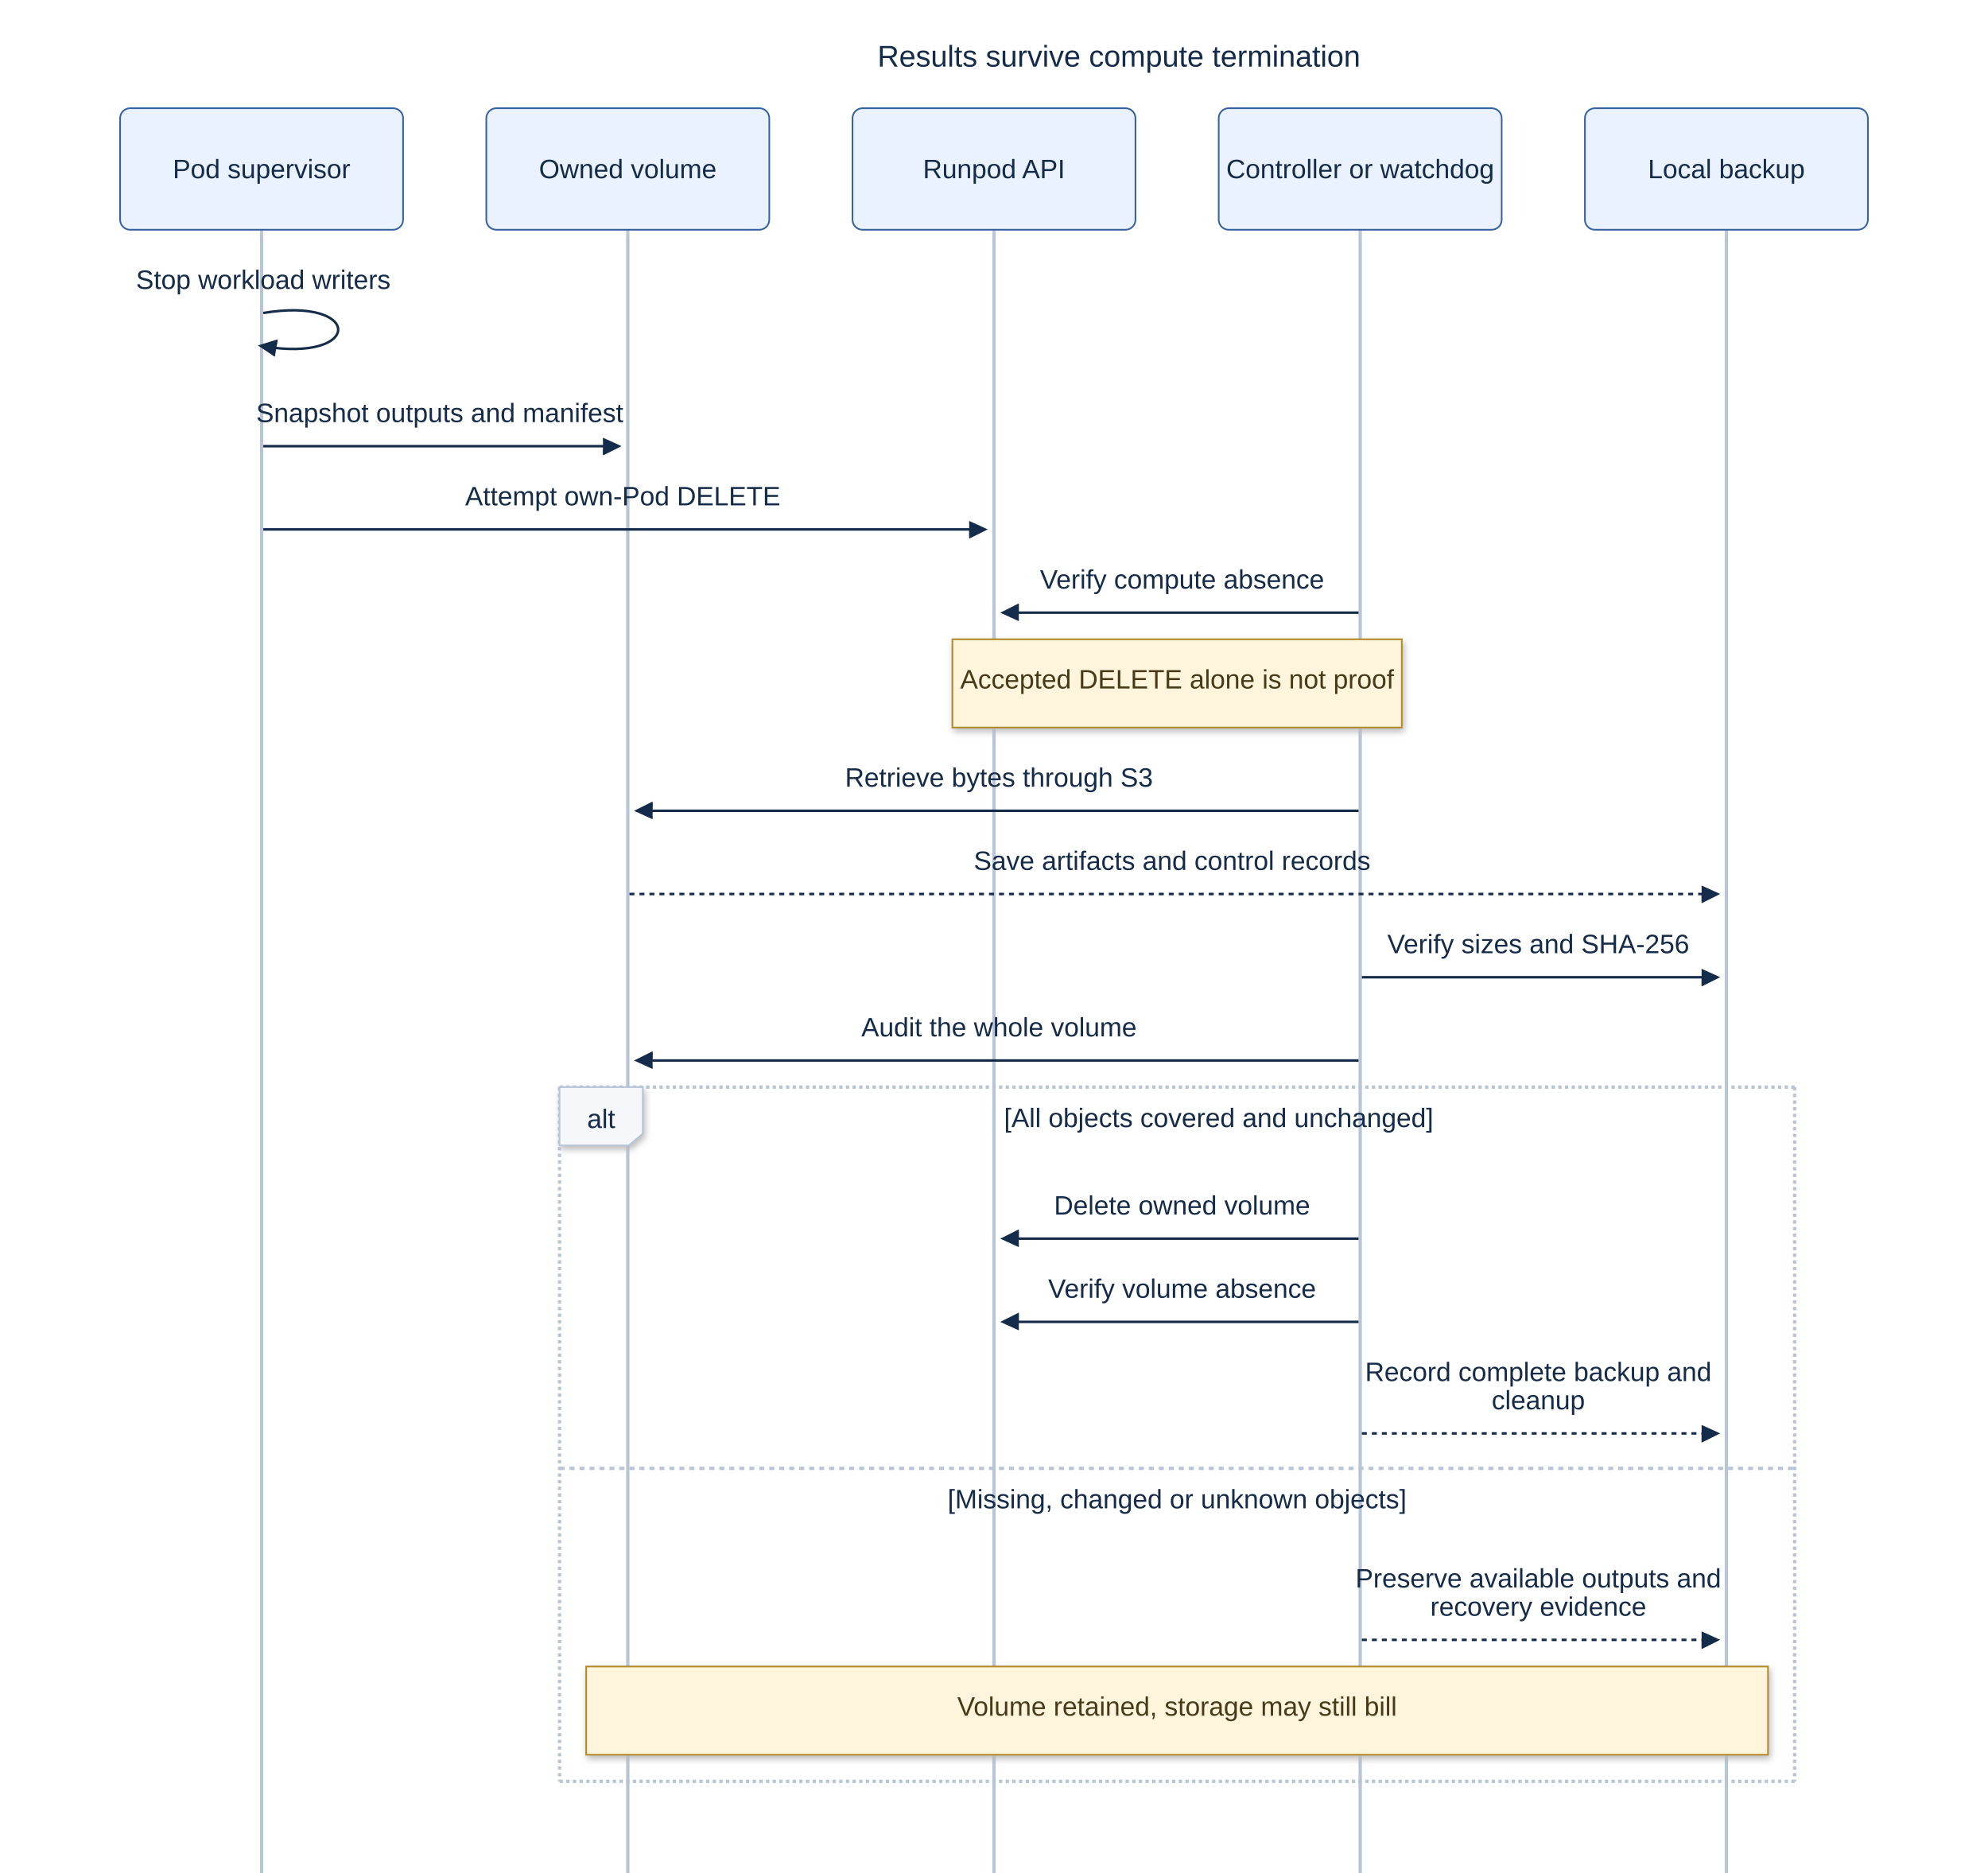
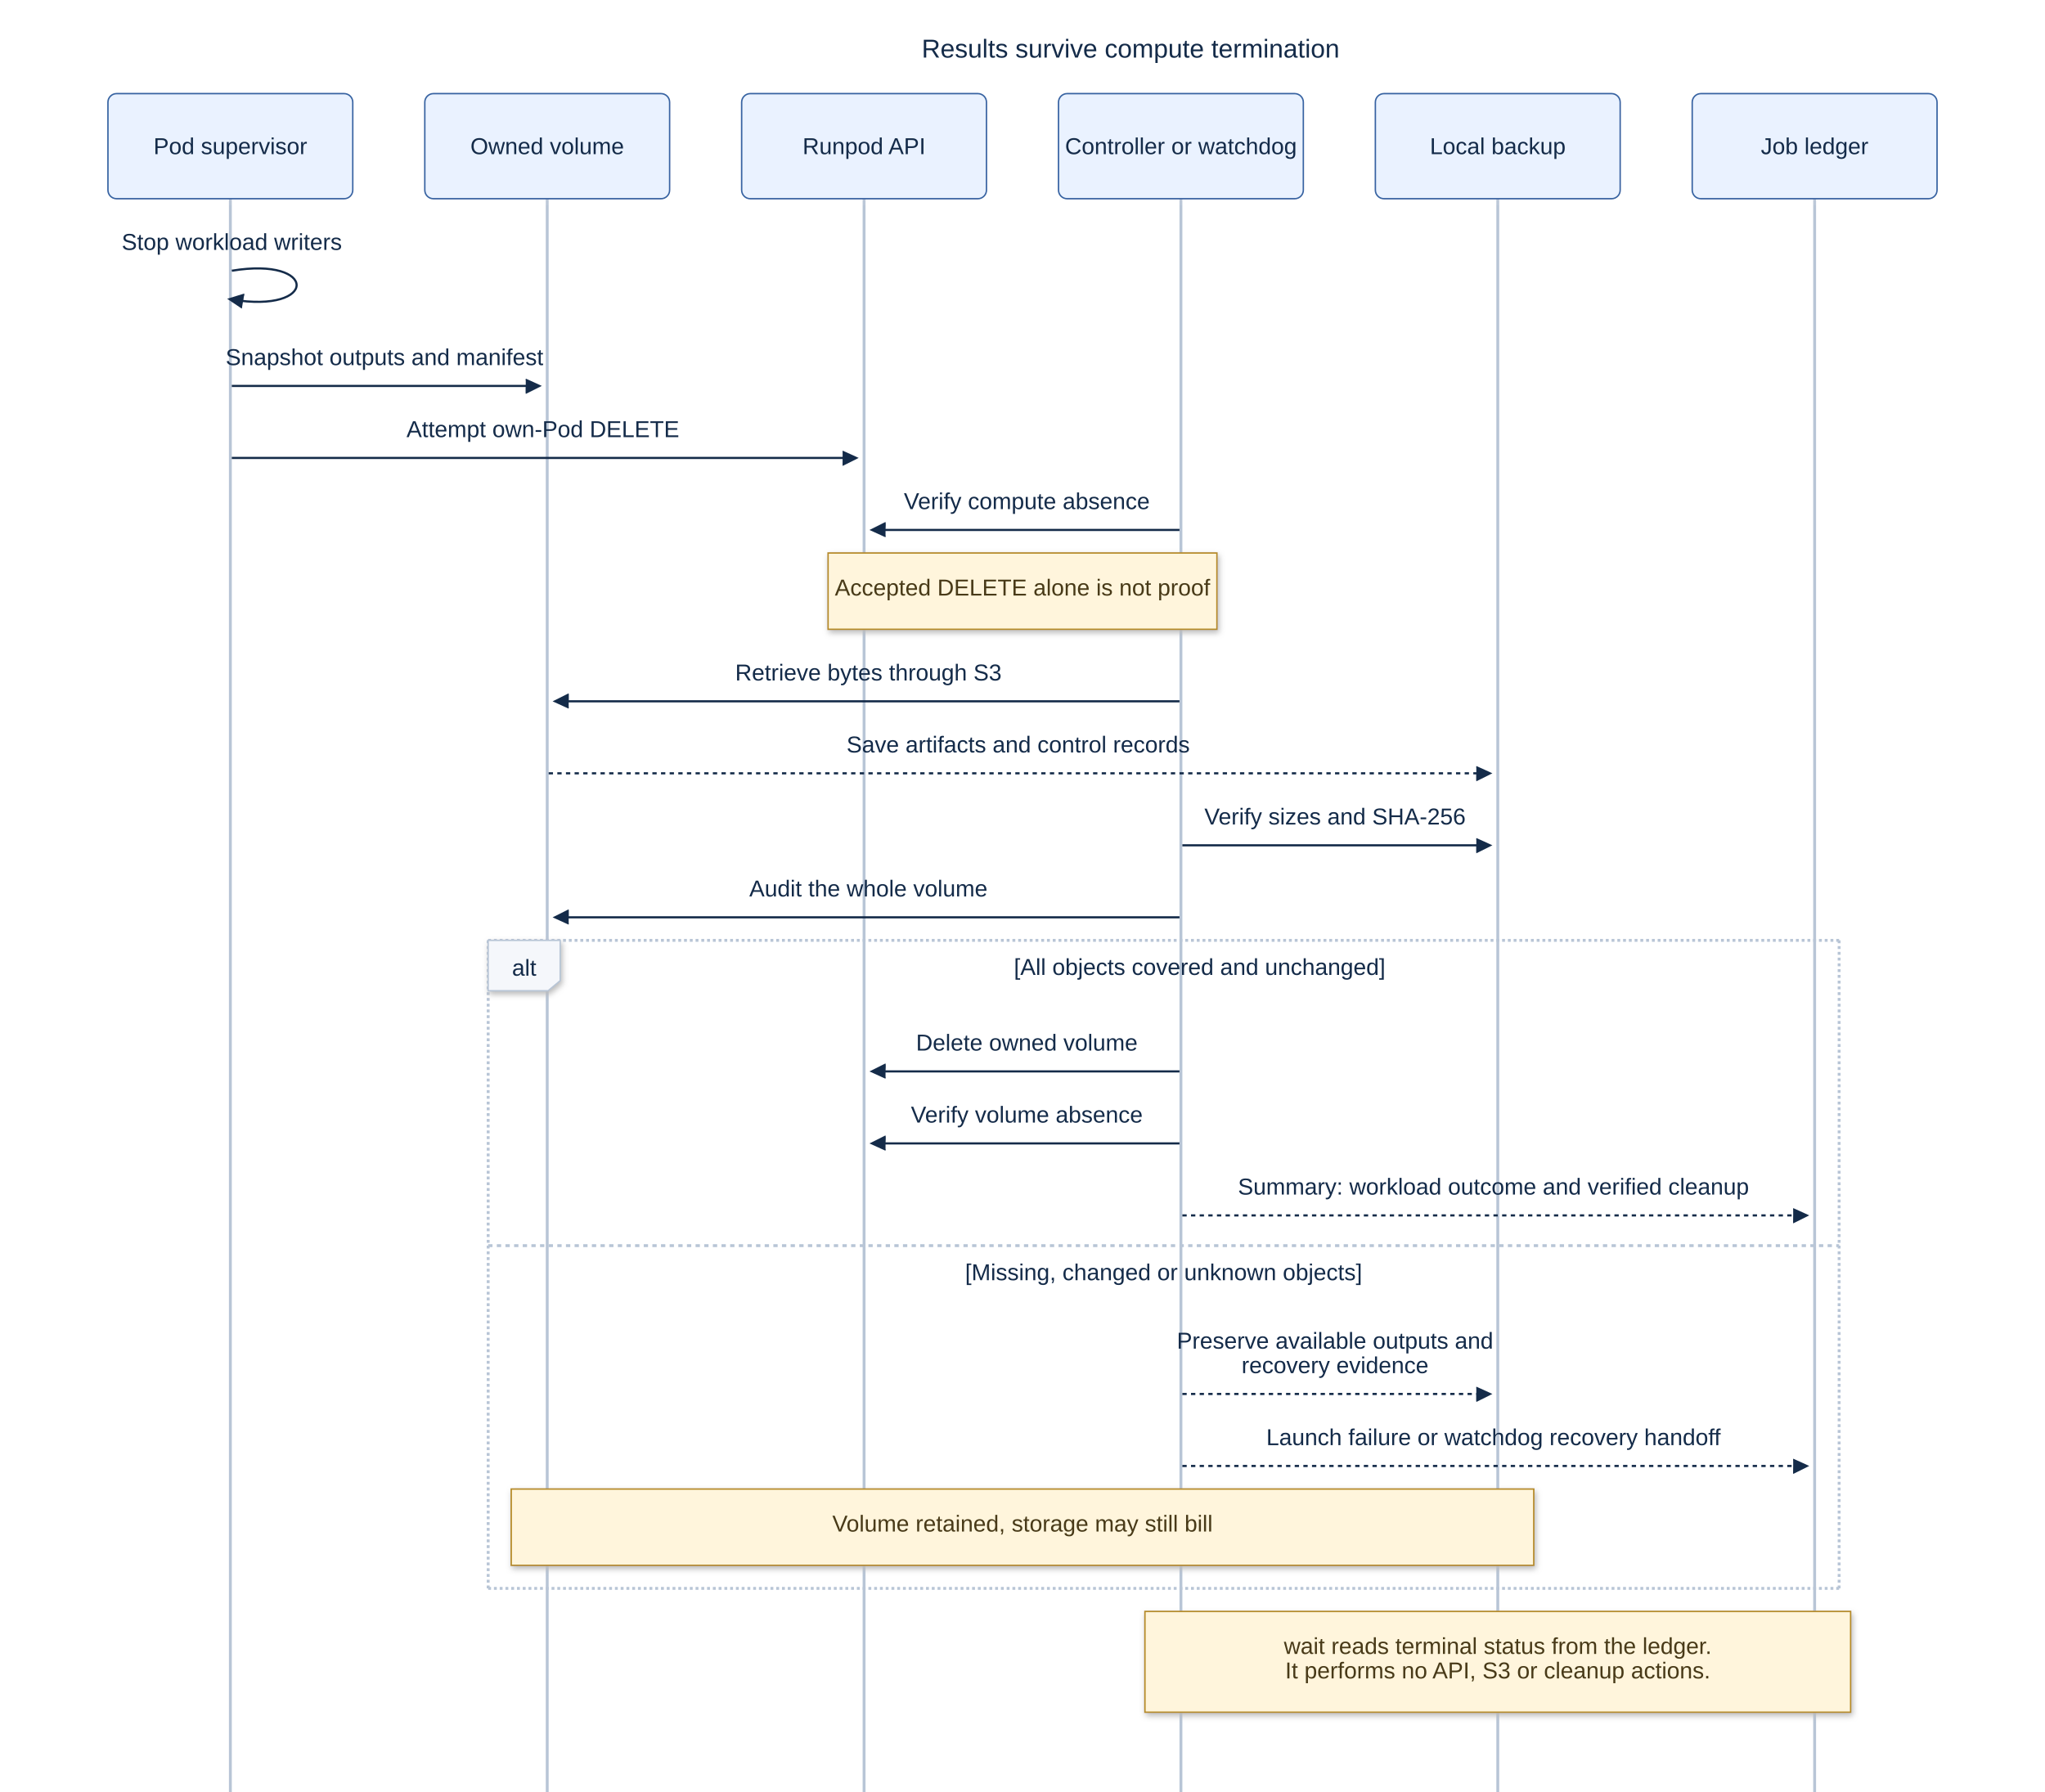
- <svg xmlns="http://www.w3.org/2000/svg" id="my-svg" width="1120" height="1055" viewBox="-35 -65 1120 1125" role="graphics-document document" aria-roledescription="sequence" aria-describedby="chart-desc-my-svg" aria-labelledby="chart-title-my-svg" style="background-color: white;">
+ <svg xmlns="http://www.w3.org/2000/svg" id="my-svg" width="1340" height="1174" viewBox="-35 -65 1340 1244" role="graphics-document document" aria-roledescription="sequence" aria-describedby="chart-desc-my-svg" aria-labelledby="chart-title-my-svg" style="background-color: white;">
+   <g>
+     <line id="actor5" x1="1185" y1="73" x2="1185" y2="2000" class="actor-line 200" stroke-width="0.5px" stroke="#999" name="LEDGER" data-et="life-line" data-id="LEDGER" />
+     <g id="root-5" data-look="neo" data-et="participant" data-type="participant" data-id="LEDGER">
+       <rect x="1100" y="0" fill="#eaeaea" stroke="#666" width="170" height="73" name="LEDGER" rx="6" ry="6" class="actor actor-top" data-look="neo" filter="url(#my-svg-drop-shadow)" />
+       <text x="1185" y="36.5" dominant-baseline="central" alignment-baseline="central" class="actor actor-box" style="text-anchor: middle; font-size: 16px; font-weight: 400;">
+         <tspan x="1185" dy="0">Job ledger</tspan>
+       </text>
+     </g>
+   </g>
  <g>
    <line id="actor4" x1="965" y1="73" x2="965" y2="2000" class="actor-line 200" stroke-width="0.5px" stroke="#999" name="BACK" data-et="life-line" data-id="BACK" />
    <g id="root-4" data-look="neo" data-et="participant" data-type="participant" data-id="BACK">
      <rect x="880" y="0" fill="#eaeaea" stroke="#666" width="170" height="73" name="BACK" rx="6" ry="6" class="actor actor-top" data-look="neo" filter="url(#my-svg-drop-shadow)" />
      <text x="965" y="36.5" dominant-baseline="central" alignment-baseline="central" class="actor actor-box" style="text-anchor: middle; font-size: 16px; font-weight: 400;">
        <tspan x="965" dy="0">Local backup</tspan>
      </text>
    </g>
  </g>
  <g>
    <line id="actor3" x1="745" y1="73" x2="745" y2="2000" class="actor-line 200" stroke-width="0.5px" stroke="#999" name="CTRL" data-et="life-line" data-id="CTRL" />
    <g id="root-3" data-look="neo" data-et="participant" data-type="participant" data-id="CTRL">
      <rect x="660" y="0" fill="#eaeaea" stroke="#666" width="170" height="73" name="CTRL" rx="6" ry="6" class="actor actor-top" data-look="neo" filter="url(#my-svg-drop-shadow)" />
      <text x="745" y="36.5" dominant-baseline="central" alignment-baseline="central" class="actor actor-box" style="text-anchor: middle; font-size: 16px; font-weight: 400;">
        <tspan x="745" dy="0">Controller or watchdog</tspan>
      </text>
    </g>
  </g>
  <g>
    <line id="actor2" x1="525" y1="73" x2="525" y2="2000" class="actor-line 200" stroke-width="0.5px" stroke="#999" name="API" data-et="life-line" data-id="API" />
    <g id="root-2" data-look="neo" data-et="participant" data-type="participant" data-id="API">
      <rect x="440" y="0" fill="#eaeaea" stroke="#666" width="170" height="73" name="API" rx="6" ry="6" class="actor actor-top" data-look="neo" filter="url(#my-svg-drop-shadow)" />
      <text x="525" y="36.5" dominant-baseline="central" alignment-baseline="central" class="actor actor-box" style="text-anchor: middle; font-size: 16px; font-weight: 400;">
        <tspan x="525" dy="0">Runpod API</tspan>
      </text>
    </g>
  </g>
  <g>
    <line id="actor1" x1="305" y1="73" x2="305" y2="2000" class="actor-line 200" stroke-width="0.5px" stroke="#999" name="VOL" data-et="life-line" data-id="VOL" />
    <g id="root-1" data-look="neo" data-et="participant" data-type="participant" data-id="VOL">
      <rect x="220" y="0" fill="#eaeaea" stroke="#666" width="170" height="73" name="VOL" rx="6" ry="6" class="actor actor-top" data-look="neo" filter="url(#my-svg-drop-shadow)" />
      <text x="305" y="36.5" dominant-baseline="central" alignment-baseline="central" class="actor actor-box" style="text-anchor: middle; font-size: 16px; font-weight: 400;">
        <tspan x="305" dy="0">Owned volume</tspan>
      </text>
    </g>
  </g>
  <g>
    <line id="actor0" x1="85" y1="73" x2="85" y2="2000" class="actor-line 200" stroke-width="0.5px" stroke="#999" name="POD" data-et="life-line" data-id="POD" />
    <g id="root-0" data-look="neo" data-et="participant" data-type="participant" data-id="POD">
      <rect x="0" y="0" fill="#eaeaea" stroke="#666" width="170" height="73" name="POD" rx="6" ry="6" class="actor actor-top" data-look="neo" filter="url(#my-svg-drop-shadow)" />
      <text x="85" y="36.5" dominant-baseline="central" alignment-baseline="central" class="actor actor-box" style="text-anchor: middle; font-size: 16px; font-weight: 400;">
        <tspan x="85" dy="0">Pod supervisor</tspan>
      </text>
    </g>
  </g>
  <style>
#my-svg {
  font-family: Arial, Helvetica, sans-serif;
  font-size: 18px;
  fill: #142b49;
}
@keyframes edge-animation-frame {
  from {
    stroke-dashoffset: 0;
  }
}
@keyframes dash {
  to {
    stroke-dashoffset: 0;
  }
}
#my-svg .edge-animation-slow {
  stroke-dasharray: 9, 5 !important;
  stroke-dashoffset: 900;
  animation: dash 50s linear infinite;
  stroke-linecap: round;
}
#my-svg .edge-animation-fast {
  stroke-dasharray: 9, 5 !important;
  stroke-dashoffset: 900;
  animation: dash 20s linear infinite;
  stroke-linecap: round;
}
#my-svg .error-icon {
  fill: #f5f7fb;
}
#my-svg .error-text {
  fill: #0a0804;
  stroke: #0a0804;
}
#my-svg .edge-thickness-normal {
  stroke-width: 1px;
}
#my-svg .edge-thickness-thick {
  stroke-width: 3.5px;
}
#my-svg .edge-pattern-solid {
  stroke-dasharray: 0;
}
#my-svg .edge-thickness-invisible {
  stroke-width: 0;
  fill: none;
}
#my-svg .edge-pattern-dashed {
  stroke-dasharray: 3;
}
#my-svg .edge-pattern-dotted {
  stroke-dasharray: 2;
}
#my-svg .marker {
  fill: #52647c;
  stroke: #52647c;
}
#my-svg .marker.cross {
  stroke: #52647c;
}
#my-svg svg {
  font-family: Arial, Helvetica, sans-serif;
  font-size: 18px;
}
#my-svg p {
  margin: 0;
}
#my-svg .actor {
  stroke: #3864a2;
  fill: #eaf2ff;
  stroke-width: 1;
}
#my-svg rect.actor.outer-path[data-look='neo'] {
  filter: drop-shadow(1px 2px 2px rgba(185, 185, 185, 1));
}
#my-svg rect.note[data-look='neo'] {
  stroke: #b58a25;
  fill: #fff5dc;
  filter: drop-shadow(1px 2px 2px rgba(185, 185, 185, 1));
}
#my-svg text.actor &gt; tspan {
  fill: #142b49;
  stroke: none;
}
#my-svg .actor-line {
  stroke: #b8c5d6;
}
#my-svg .innerArc {
  stroke-width: 1.5;
  stroke-dasharray: none;
}
#my-svg .messageLine0 {
  stroke-width: 1.5;
  stroke-dasharray: none;
  stroke: #142b49;
}
#my-svg .messageLine1 {
  stroke-width: 1.5;
  stroke-dasharray: 2, 2;
  stroke: #142b49;
}
#my-svg [id$='-arrowhead'] path {
  fill: #142b49;
  stroke: #142b49;
}
#my-svg .sequenceNumber {
  fill: #ad9b83;
}
#my-svg [id$='-sequencenumber'] {
  fill: #142b49;
}
#my-svg [id$='-crosshead'] path {
  fill: #142b49;
  stroke: #142b49;
}
#my-svg .messageText {
  fill: #142b49;
  stroke: none;
}
#my-svg .labelBox {
  stroke: #b8c5d6;
  fill: #f5f7fb;
  filter: drop-shadow(1px 2px 2px rgba(185, 185, 185, 1));
}
#my-svg .labelText,
#my-svg .labelText &gt; tspan {
  fill: #142b49;
  stroke: none;
}
#my-svg .loopText,
#my-svg .loopText &gt; tspan {
  fill: #142b49;
  stroke: none;
}
#my-svg .sectionTitle,
#my-svg .sectionTitle &gt; tspan {
  fill: #142b49;
  stroke: none;
}
#my-svg .loopLine {
  stroke-width: 2px;
  stroke-dasharray: 2, 2;
  stroke: #b8c5d6;
  fill: #b8c5d6;
}
#my-svg .note {
  stroke: #b58a25;
  fill: #fff5dc;
}
#my-svg .noteText,
#my-svg .noteText &gt; tspan {
  fill: #483a18;
  stroke: none;
}
#my-svg .activation0 {
  fill: #e7f5ef;
  stroke: hsl(154.286, 41.176%, 83.333%);
}
#my-svg .activation1 {
  fill: #e7f5ef;
  stroke: hsl(154.286, 41.176%, 83.333%);
}
#my-svg .activation2 {
  fill: #e7f5ef;
  stroke: hsl(154.286, 41.176%, 83.333%);
}
#my-svg .actorPopupMenu {
  position: absolute;
}
#my-svg .actorPopupMenuPanel {
  position: absolute;
  fill: #eaf2ff;
  box-shadow: 0px 8px 16px 0px rgba(0, 0, 0, 0.2);
  filter: drop-shadow(3px 5px 2px rgb(0 0 0 / 0.4));
}
#my-svg .actor-man circle,
#my-svg line {
  fill: #eaf2ff;
  stroke-width: 2px;
}
#my-svg g rect.rect {
  filter: drop-shadow(1px 2px 2px rgba(185, 185, 185, 1));
  stroke: #3864a2;
}
#my-svg .node .neo-node {
  stroke: #3864a2;
}
#my-svg [data-look='neo'].node rect,
#my-svg [data-look='neo'].cluster rect,
#my-svg [data-look='neo'].node polygon {
  stroke: url(#my-svg-gradient);
  filter: drop-shadow(1px 2px 2px rgba(185, 185, 185, 1));
}
#my-svg [data-look='neo'].swimlane.cluster rect {
  filter: none;
}
#my-svg [data-look='neo'].node path {
  stroke: url(#my-svg-gradient);
  stroke-width: 1px;
}
#my-svg [data-look='neo'].node .outer-path {
  filter: drop-shadow(1px 2px 2px rgba(185, 185, 185, 1));
}
#my-svg [data-look='neo'].node .neo-line path {
  stroke: #3864a2;
  filter: none;
}
#my-svg [data-look='neo'].node circle {
  stroke: url(#my-svg-gradient);
  filter: drop-shadow(1px 2px 2px rgba(185, 185, 185, 1));
}
#my-svg [data-look='neo'].node circle .state-start {
  fill: #000000;
}
#my-svg [data-look='neo'].icon-shape .icon {
  fill: url(#my-svg-gradient);
  filter: drop-shadow(1px 2px 2px rgba(185, 185, 185, 1));
}
#my-svg [data-look='neo'].icon-shape .icon-neo path {
  stroke: url(#my-svg-gradient);
  filter: drop-shadow(1px 2px 2px rgba(185, 185, 185, 1));
}
+ #my-svg .edgeLabel rect {
+   opacity: 1 !important;
+ }
#my-svg :root {
  --mermaid-font-family: 'trebuchet ms', verdana, arial, sans-serif;
}
</style>
  <g />
  <defs>
    <symbol id="my-svg-computer" width="24" height="24">
      <path transform="scale(.5)" d="M2 2v13h20v-13h-20zm18 11h-16v-9h16v9zm-10.228 6l.466-1h3.524l.467 1h-4.457zm14.228 3h-24l2-6h2.104l-1.33 4h18.45l-1.297-4h2.073l2 6zm-5-10h-14v-7h14v7z" />
    </symbol>
  </defs>
  <defs>
    <symbol id="my-svg-database" fill-rule="evenodd" clip-rule="evenodd">
      <path transform="scale(.5)" d="M12.258.001l.256.004.255.005.253.008.251.01.249.012.247.015.246.016.242.019.241.02.239.023.236.024.233.027.231.028.229.031.225.032.223.034.22.036.217.038.214.04.211.041.208.043.205.045.201.046.198.048.194.05.191.051.187.053.183.054.18.056.175.057.172.059.168.06.163.061.16.063.155.064.15.066.074.033.073.033.071.034.07.034.069.035.068.035.067.035.066.035.064.036.064.036.062.036.06.036.06.037.058.037.058.037.055.038.055.038.053.038.052.038.051.039.05.039.048.039.047.039.045.04.044.04.043.04.041.04.04.041.039.041.037.041.036.041.034.041.033.042.032.042.03.042.029.042.027.042.026.043.024.043.023.043.021.043.02.043.018.044.017.043.015.044.013.044.012.044.011.045.009.044.007.045.006.045.004.045.002.045.001.045v17l-.001.045-.002.045-.004.045-.006.045-.007.045-.009.044-.011.045-.012.044-.013.044-.015.044-.017.043-.018.044-.02.043-.021.043-.023.043-.024.043-.026.043-.027.042-.029.042-.03.042-.032.042-.033.042-.034.041-.036.041-.037.041-.039.041-.04.041-.041.04-.043.04-.044.04-.045.04-.047.039-.048.039-.05.039-.051.039-.052.038-.053.038-.055.038-.055.038-.058.037-.058.037-.06.037-.06.036-.062.036-.064.036-.064.036-.066.035-.067.035-.068.035-.069.035-.07.034-.071.034-.073.033-.074.033-.15.066-.155.064-.16.063-.163.061-.168.06-.172.059-.175.057-.18.056-.183.054-.187.053-.191.051-.194.05-.198.048-.201.046-.205.045-.208.043-.211.041-.214.04-.217.038-.22.036-.223.034-.225.032-.229.031-.231.028-.233.027-.236.024-.239.023-.241.02-.242.019-.246.016-.247.015-.249.012-.251.01-.253.008-.255.005-.256.004-.258.001-.258-.001-.256-.004-.255-.005-.253-.008-.251-.01-.249-.012-.247-.015-.245-.016-.243-.019-.241-.02-.238-.023-.236-.024-.234-.027-.231-.028-.228-.031-.226-.032-.223-.034-.22-.036-.217-.038-.214-.04-.211-.041-.208-.043-.204-.045-.201-.046-.198-.048-.195-.05-.19-.051-.187-.053-.184-.054-.179-.056-.176-.057-.172-.059-.167-.06-.164-.061-.159-.063-.155-.064-.151-.066-.074-.033-.072-.033-.072-.034-.07-.034-.069-.035-.068-.035-.067-.035-.066-.035-.064-.036-.063-.036-.062-.036-.061-.036-.06-.037-.058-.037-.057-.037-.056-.038-.055-.038-.053-.038-.052-.038-.051-.039-.049-.039-.049-.039-.046-.039-.046-.04-.044-.04-.043-.04-.041-.04-.04-.041-.039-.041-.037-.041-.036-.041-.034-.041-.033-.042-.032-.042-.03-.042-.029-.042-.027-.042-.026-.043-.024-.043-.023-.043-.021-.043-.02-.043-.018-.044-.017-.043-.015-.044-.013-.044-.012-.044-.011-.045-.009-.044-.007-.045-.006-.045-.004-.045-.002-.045-.001-.045v-17l.001-.045.002-.045.004-.045.006-.045.007-.045.009-.044.011-.045.012-.044.013-.044.015-.044.017-.043.018-.044.02-.043.021-.043.023-.043.024-.043.026-.043.027-.042.029-.042.03-.042.032-.042.033-.042.034-.041.036-.041.037-.041.039-.041.04-.041.041-.04.043-.04.044-.04.046-.04.046-.039.049-.039.049-.039.051-.039.052-.038.053-.038.055-.038.056-.038.057-.037.058-.037.06-.037.061-.036.062-.036.063-.036.064-.036.066-.035.067-.035.068-.035.069-.035.07-.034.072-.034.072-.033.074-.033.151-.066.155-.064.159-.063.164-.061.167-.06.172-.059.176-.057.179-.056.184-.054.187-.053.19-.051.195-.05.198-.048.201-.046.204-.045.208-.043.211-.041.214-.04.217-.038.22-.036.223-.034.226-.032.228-.031.231-.028.234-.027.236-.024.238-.023.241-.02.243-.019.245-.016.247-.015.249-.012.251-.01.253-.008.255-.005.256-.004.258-.001.258.001zm-9.258 20.499v.01l.001.021.003.021.004.022.005.021.006.022.007.022.009.023.01.022.011.023.012.023.013.023.015.023.016.024.017.023.018.024.019.024.021.024.022.025.023.024.024.025.052.049.056.05.061.051.066.051.07.051.075.051.079.052.084.052.088.052.092.052.097.052.102.051.105.052.11.052.114.051.119.051.123.051.127.05.131.05.135.05.139.048.144.049.147.047.152.047.155.047.16.045.163.045.167.043.171.043.176.041.178.041.183.039.187.039.19.037.194.035.197.035.202.033.204.031.209.03.212.029.216.027.219.025.222.024.226.021.23.02.233.018.236.016.24.015.243.012.246.01.249.008.253.005.256.004.259.001.26-.001.257-.004.254-.005.25-.008.247-.011.244-.012.241-.014.237-.016.233-.018.231-.021.226-.021.224-.024.22-.026.216-.027.212-.028.21-.031.205-.031.202-.034.198-.034.194-.036.191-.037.187-.039.183-.04.179-.04.175-.042.172-.043.168-.044.163-.045.16-.046.155-.046.152-.047.148-.048.143-.049.139-.049.136-.05.131-.05.126-.05.123-.051.118-.052.114-.051.11-.052.106-.052.101-.052.096-.052.092-.052.088-.053.083-.051.079-.052.074-.052.07-.051.065-.051.06-.051.056-.05.051-.05.023-.024.023-.025.021-.024.02-.024.019-.024.018-.024.017-.024.015-.023.014-.024.013-.023.012-.023.01-.023.01-.022.008-.022.006-.022.006-.022.004-.022.004-.021.001-.021.001-.021v-4.127l-.077.055-.08.053-.083.054-.085.053-.087.052-.09.052-.093.051-.095.05-.097.05-.1.049-.102.049-.105.048-.106.047-.109.047-.111.046-.114.045-.115.045-.118.044-.12.043-.122.042-.124.042-.126.041-.128.04-.13.04-.132.038-.134.038-.135.037-.138.037-.139.035-.142.035-.143.034-.144.033-.147.032-.148.031-.15.03-.151.03-.153.029-.154.027-.156.027-.158.026-.159.025-.161.024-.162.023-.163.022-.165.021-.166.02-.167.019-.169.018-.169.017-.171.016-.173.015-.173.014-.175.013-.175.012-.177.011-.178.01-.179.008-.179.008-.181.006-.182.005-.182.004-.184.003-.184.002h-.37l-.184-.002-.184-.003-.182-.004-.182-.005-.181-.006-.179-.008-.179-.008-.178-.01-.176-.011-.176-.012-.175-.013-.173-.014-.172-.015-.171-.016-.17-.017-.169-.018-.167-.019-.166-.02-.165-.021-.163-.022-.162-.023-.161-.024-.159-.025-.157-.026-.156-.027-.155-.027-.153-.029-.151-.03-.15-.03-.148-.031-.146-.032-.145-.033-.143-.034-.141-.035-.14-.035-.137-.037-.136-.037-.134-.038-.132-.038-.13-.04-.128-.04-.126-.041-.124-.042-.122-.042-.12-.044-.117-.043-.116-.045-.113-.045-.112-.046-.109-.047-.106-.047-.105-.048-.102-.049-.1-.049-.097-.05-.095-.05-.093-.052-.09-.051-.087-.052-.085-.053-.083-.054-.08-.054-.077-.054v4.127zm0-5.654v.011l.001.021.003.021.004.021.005.022.006.022.007.022.009.022.01.022.011.023.012.023.013.023.015.024.016.023.017.024.018.024.019.024.021.024.022.024.023.025.024.024.052.05.056.05.061.05.066.051.07.051.075.052.079.051.084.052.088.052.092.052.097.052.102.052.105.052.11.051.114.051.119.052.123.05.127.051.131.05.135.049.139.049.144.048.147.048.152.047.155.046.16.045.163.045.167.044.171.042.176.042.178.04.183.04.187.038.19.037.194.036.197.034.202.033.204.032.209.03.212.028.216.027.219.025.222.024.226.022.23.02.233.018.236.016.24.014.243.012.246.01.249.008.253.006.256.003.259.001.26-.001.257-.003.254-.006.25-.008.247-.01.244-.012.241-.015.237-.016.233-.018.231-.02.226-.022.224-.024.22-.025.216-.027.212-.029.21-.03.205-.032.202-.033.198-.035.194-.036.191-.037.187-.039.183-.039.179-.041.175-.042.172-.043.168-.044.163-.045.16-.045.155-.047.152-.047.148-.048.143-.048.139-.05.136-.049.131-.05.126-.051.123-.051.118-.051.114-.052.11-.052.106-.052.101-.052.096-.052.092-.052.088-.052.083-.052.079-.052.074-.051.07-.052.065-.051.06-.05.056-.051.051-.049.023-.025.023-.024.021-.025.02-.024.019-.024.018-.024.017-.024.015-.023.014-.023.013-.024.012-.022.01-.023.01-.023.008-.022.006-.022.006-.022.004-.021.004-.022.001-.021.001-.021v-4.139l-.077.054-.08.054-.083.054-.085.052-.087.053-.09.051-.093.051-.095.051-.097.05-.1.049-.102.049-.105.048-.106.047-.109.047-.111.046-.114.045-.115.044-.118.044-.12.044-.122.042-.124.042-.126.041-.128.04-.13.039-.132.039-.134.038-.135.037-.138.036-.139.036-.142.035-.143.033-.144.033-.147.033-.148.031-.15.03-.151.03-.153.028-.154.028-.156.027-.158.026-.159.025-.161.024-.162.023-.163.022-.165.021-.166.02-.167.019-.169.018-.169.017-.171.016-.173.015-.173.014-.175.013-.175.012-.177.011-.178.009-.179.009-.179.007-.181.007-.182.005-.182.004-.184.003-.184.002h-.37l-.184-.002-.184-.003-.182-.004-.182-.005-.181-.007-.179-.007-.179-.009-.178-.009-.176-.011-.176-.012-.175-.013-.173-.014-.172-.015-.171-.016-.17-.017-.169-.018-.167-.019-.166-.02-.165-.021-.163-.022-.162-.023-.161-.024-.159-.025-.157-.026-.156-.027-.155-.028-.153-.028-.151-.03-.15-.03-.148-.031-.146-.033-.145-.033-.143-.033-.141-.035-.14-.036-.137-.036-.136-.037-.134-.038-.132-.039-.13-.039-.128-.04-.126-.041-.124-.042-.122-.043-.12-.043-.117-.044-.116-.044-.113-.046-.112-.046-.109-.046-.106-.047-.105-.048-.102-.049-.1-.049-.097-.05-.095-.051-.093-.051-.09-.051-.087-.053-.085-.052-.083-.054-.08-.054-.077-.054v4.139zm0-5.666v.011l.001.02.003.022.004.021.005.022.006.021.007.022.009.023.01.022.011.023.012.023.013.023.015.023.016.024.017.024.018.023.019.024.021.025.022.024.023.024.024.025.052.05.056.05.061.05.066.051.07.051.075.052.079.051.084.052.088.052.092.052.097.052.102.052.105.051.11.052.114.051.119.051.123.051.127.05.131.05.135.05.139.049.144.048.147.048.152.047.155.046.16.045.163.045.167.043.171.043.176.042.178.04.183.04.187.038.19.037.194.036.197.034.202.033.204.032.209.03.212.028.216.027.219.025.222.024.226.021.23.02.233.018.236.017.24.014.243.012.246.01.249.008.253.006.256.003.259.001.26-.001.257-.003.254-.006.25-.008.247-.01.244-.013.241-.014.237-.016.233-.018.231-.02.226-.022.224-.024.22-.025.216-.027.212-.029.21-.03.205-.032.202-.033.198-.035.194-.036.191-.037.187-.039.183-.039.179-.041.175-.042.172-.043.168-.044.163-.045.16-.045.155-.047.152-.047.148-.048.143-.049.139-.049.136-.049.131-.051.126-.05.123-.051.118-.052.114-.051.11-.052.106-.052.101-.052.096-.052.092-.052.088-.052.083-.052.079-.052.074-.052.07-.051.065-.051.06-.051.056-.05.051-.049.023-.025.023-.025.021-.024.02-.024.019-.024.018-.024.017-.024.015-.023.014-.024.013-.023.012-.023.01-.022.01-.023.008-.022.006-.022.006-.022.004-.022.004-.021.001-.021.001-.021v-4.153l-.077.054-.08.054-.083.053-.085.053-.087.053-.09.051-.093.051-.095.051-.097.05-.1.049-.102.048-.105.048-.106.048-.109.046-.111.046-.114.046-.115.044-.118.044-.12.043-.122.043-.124.042-.126.041-.128.04-.13.039-.132.039-.134.038-.135.037-.138.036-.139.036-.142.034-.143.034-.144.033-.147.032-.148.032-.15.03-.151.03-.153.028-.154.028-.156.027-.158.026-.159.024-.161.024-.162.023-.163.023-.165.021-.166.02-.167.019-.169.018-.169.017-.171.016-.173.015-.173.014-.175.013-.175.012-.177.01-.178.01-.179.009-.179.007-.181.006-.182.006-.182.004-.184.003-.184.001-.185.001-.185-.001-.184-.001-.184-.003-.182-.004-.182-.006-.181-.006-.179-.007-.179-.009-.178-.01-.176-.01-.176-.012-.175-.013-.173-.014-.172-.015-.171-.016-.17-.017-.169-.018-.167-.019-.166-.02-.165-.021-.163-.023-.162-.023-.161-.024-.159-.024-.157-.026-.156-.027-.155-.028-.153-.028-.151-.03-.15-.03-.148-.032-.146-.032-.145-.033-.143-.034-.141-.034-.14-.036-.137-.036-.136-.037-.134-.038-.132-.039-.13-.039-.128-.041-.126-.041-.124-.041-.122-.043-.12-.043-.117-.044-.116-.044-.113-.046-.112-.046-.109-.046-.106-.048-.105-.048-.102-.048-.1-.05-.097-.049-.095-.051-.093-.051-.09-.052-.087-.052-.085-.053-.083-.053-.08-.054-.077-.054v4.153zm8.74-8.179l-.257.004-.254.005-.25.008-.247.011-.244.012-.241.014-.237.016-.233.018-.231.021-.226.022-.224.023-.22.026-.216.027-.212.028-.21.031-.205.032-.202.033-.198.034-.194.036-.191.038-.187.038-.183.04-.179.041-.175.042-.172.043-.168.043-.163.045-.16.046-.155.046-.152.048-.148.048-.143.048-.139.049-.136.05-.131.05-.126.051-.123.051-.118.051-.114.052-.11.052-.106.052-.101.052-.096.052-.092.052-.088.052-.083.052-.079.052-.074.051-.07.052-.065.051-.06.05-.056.05-.051.05-.023.025-.023.024-.021.024-.02.025-.019.024-.018.024-.017.023-.015.024-.014.023-.013.023-.012.023-.01.023-.01.022-.008.022-.006.023-.006.021-.004.022-.004.021-.001.021-.001.021.001.021.001.021.004.021.004.022.006.021.006.023.008.022.01.022.01.023.012.023.013.023.014.023.015.024.017.023.018.024.019.024.02.025.021.024.023.024.023.025.051.05.056.05.06.05.065.051.07.052.074.051.079.052.083.052.088.052.092.052.096.052.101.052.106.052.11.052.114.052.118.051.123.051.126.051.131.05.136.05.139.049.143.048.148.048.152.048.155.046.16.046.163.045.168.043.172.043.175.042.179.041.183.04.187.038.191.038.194.036.198.034.202.033.205.032.21.031.212.028.216.027.22.026.224.023.226.022.231.021.233.018.237.016.241.014.244.012.247.011.25.008.254.005.257.004.26.001.26-.001.257-.004.254-.005.25-.008.247-.011.244-.012.241-.014.237-.016.233-.018.231-.021.226-.022.224-.023.22-.026.216-.027.212-.028.21-.031.205-.032.202-.033.198-.034.194-.036.191-.038.187-.038.183-.04.179-.041.175-.042.172-.043.168-.043.163-.045.16-.046.155-.046.152-.048.148-.048.143-.048.139-.049.136-.05.131-.05.126-.051.123-.051.118-.051.114-.052.11-.052.106-.052.101-.052.096-.052.092-.052.088-.052.083-.052.079-.052.074-.051.07-.052.065-.051.06-.05.056-.05.051-.05.023-.025.023-.024.021-.024.02-.025.019-.024.018-.024.017-.023.015-.024.014-.023.013-.023.012-.023.01-.023.01-.022.008-.022.006-.023.006-.021.004-.022.004-.021.001-.021.001-.021-.001-.021-.001-.021-.004-.021-.004-.022-.006-.021-.006-.023-.008-.022-.01-.022-.01-.023-.012-.023-.013-.023-.014-.023-.015-.024-.017-.023-.018-.024-.019-.024-.02-.025-.021-.024-.023-.024-.023-.025-.051-.05-.056-.05-.06-.05-.065-.051-.07-.052-.074-.051-.079-.052-.083-.052-.088-.052-.092-.052-.096-.052-.101-.052-.106-.052-.11-.052-.114-.052-.118-.051-.123-.051-.126-.051-.131-.05-.136-.05-.139-.049-.143-.048-.148-.048-.152-.048-.155-.046-.16-.046-.163-.045-.168-.043-.172-.043-.175-.042-.179-.041-.183-.04-.187-.038-.191-.038-.194-.036-.198-.034-.202-.033-.205-.032-.21-.031-.212-.028-.216-.027-.22-.026-.224-.023-.226-.022-.231-.021-.233-.018-.237-.016-.241-.014-.244-.012-.247-.011-.25-.008-.254-.005-.257-.004-.26-.001-.26.001z" />
    </symbol>
  </defs>
  <defs>
    <symbol id="my-svg-clock" width="24" height="24">
      <path transform="scale(.5)" d="M12 2c5.514 0 10 4.486 10 10s-4.486 10-10 10-10-4.486-10-10 4.486-10 10-10zm0-2c-6.627 0-12 5.373-12 12s5.373 12 12 12 12-5.373 12-12-5.373-12-12-12zm5.848 12.459c.202.038.202.333.001.372-1.907.361-6.045 1.111-6.547 1.111-.719 0-1.301-.582-1.301-1.301 0-.512.77-5.447 1.125-7.445.034-.192.312-.181.343.014l.985 6.238 5.394 1.011z" />
    </symbol>
  </defs>
  <defs>
    <marker id="my-svg-arrowhead" refX="7.9" refY="5" markerUnits="userSpaceOnUse" markerWidth="12" markerHeight="12" orient="auto-start-reverse">
      <path d="M -1 0 L 10 5 L 0 10 z" />
    </marker>
  </defs>
  <defs>
    <marker id="my-svg-crosshead" markerWidth="15" markerHeight="8" orient="auto" refX="4" refY="4.5">
      <path fill="none" stroke="#000000" stroke-width="1pt" d="M 1,2 L 6,7 M 6,2 L 1,7" style="stroke-dasharray: 0, 0;" />
    </marker>
  </defs>
  <defs>
    <marker id="my-svg-filled-head" refX="15.5" refY="7" markerWidth="20" markerHeight="28" orient="auto">
      <path d="M 18,7 L9,13 L14,7 L9,1 Z" />
    </marker>
  </defs>
  <defs>
    <marker id="my-svg-sequencenumber" refX="15" refY="15" markerWidth="60" markerHeight="40" orient="auto">
      <circle cx="15" cy="15" r="6" />
    </marker>
  </defs>
  <defs>
    <marker id="my-svg-solidTopArrowHead" refX="7.9" refY="7.25" markerUnits="userSpaceOnUse" markerWidth="12" markerHeight="12" orient="auto-start-reverse">
      <path d="M 0 0 L 10 8 L 0 8 z" />
    </marker>
  </defs>
  <defs>
    <marker id="my-svg-solidBottomArrowHead" refX="7.9" refY="0.75" markerUnits="userSpaceOnUse" markerWidth="12" markerHeight="12" orient="auto-start-reverse">
      <path d="M 0 0 L 10 0 L 0 8 z" />
    </marker>
  </defs>
  <defs>
    <marker id="my-svg-stickTopArrowHead" refX="7.5" refY="7" markerUnits="userSpaceOnUse" markerWidth="12" markerHeight="12" orient="auto-start-reverse">
      <path d="M 0 0 L 7 7" stroke="black" stroke-width="1.5" fill="none" />
    </marker>
  </defs>
  <defs>
    <marker id="my-svg-stickBottomArrowHead" refX="7.5" refY="0" markerUnits="userSpaceOnUse" markerWidth="12" markerHeight="12" orient="auto-start-reverse">
      <path d="M 0 7 L 7 0" stroke="black" stroke-width="1.5" fill="none" />
    </marker>
  </defs>
  <defs>
    <filter id="my-svg-drop-shadow" height="130%" width="130%">
      <feDropShadow dx="4" dy="4" stdDeviation="0" flood-opacity="0.06" flood-color="#FFFFFF" />
    </filter>
  </defs>
  <g data-et="note" data-id="i4">
    <rect x="500" y="319" fill="#EDF2AE" stroke="#666" width="270" height="53" class="note" data-look="neo" />
    <text x="635" y="328" text-anchor="middle" dominant-baseline="middle" alignment-baseline="middle" class="noteText" dy="1em" style="font-size: 16px; font-weight: 400;">
      <tspan x="635">Accepted DELETE alone is not proof</tspan>
    </text>
  </g>
-   <g data-et="note" data-id="i15">
-     <rect x="280" y="936" fill="#EDF2AE" stroke="#666" width="710" height="53" class="note" data-look="neo" />
-     <text x="635" y="945" text-anchor="middle" dominant-baseline="middle" alignment-baseline="middle" class="noteText" dy="1em" style="font-size: 16px; font-weight: 400;">
+   <g data-et="note" data-id="i16">
+     <rect x="280" y="969" fill="#EDF2AE" stroke="#666" width="710" height="53" class="note" data-look="neo" />
+     <text x="635" y="978" text-anchor="middle" dominant-baseline="middle" alignment-baseline="middle" class="noteText" dy="1em" style="font-size: 16px; font-weight: 400;">
      <tspan x="635">Volume retained, storage may still bill</tspan>
    </text>
  </g>
-   <g data-et="control-structure" data-id="i16">
-     <line x1="264" y1="588" x2="1006" y2="588" class="loopLine" />
-     <line x1="1006" y1="588" x2="1006" y2="1005" class="loopLine" />
-     <line x1="264" y1="1005" x2="1006" y2="1005" class="loopLine" />
-     <line x1="264" y1="588" x2="264" y2="1005" class="loopLine" />
-     <line x1="264" y1="817" x2="1006" y2="817" class="loopLine" style="stroke-dasharray: 3, 3;" />
+   <g data-et="control-structure" data-id="i17">
+     <line x1="264" y1="588" x2="1202" y2="588" class="loopLine" />
+     <line x1="1202" y1="588" x2="1202" y2="1038" class="loopLine" />
+     <line x1="264" y1="1038" x2="1202" y2="1038" class="loopLine" />
+     <line x1="264" y1="588" x2="264" y2="1038" class="loopLine" />
+     <line x1="264" y1="800" x2="1202" y2="800" class="loopLine" style="stroke-dasharray: 3, 3;" />
    <polygon points="264,588 314,588 314,616 305.6,623 264,623" class="labelBox" />
    <text x="289" y="608" text-anchor="middle" dominant-baseline="middle" alignment-baseline="middle" class="labelText" style="font-size: 16px; font-weight: 400;">alt</text>
-     <text x="660" y="612" text-anchor="middle" class="loopText" style="font-size: 16px; font-weight: 400;">
-       <tspan x="660">[All objects covered and unchanged]</tspan>
+     <text x="758" y="612" text-anchor="middle" class="loopText" style="font-size: 16px; font-weight: 400;">
+       <tspan x="758">[All objects covered and unchanged]</tspan>
    </text>
-     <text x="635" y="841" text-anchor="middle" class="sectionTitle" style="font-size: 16px; font-weight: 400;">[Missing, changed or unknown objects]</text>
+     <text x="733" y="824" text-anchor="middle" class="sectionTitle" style="font-size: 16px; font-weight: 400;">[Missing, changed or unknown objects]</text>
+   </g>
+   <g data-et="note" data-id="i18">
+     <rect x="720" y="1054" fill="#EDF2AE" stroke="#666" width="490" height="70" class="note" data-look="neo" />
+     <text x="965" y="1063" text-anchor="middle" dominant-baseline="middle" alignment-baseline="middle" class="noteText" dy="1em" style="font-size: 16px; font-weight: 400;">
+       <tspan x="965">wait reads terminal status from the ledger.</tspan>
+     </text>
+     <text x="965" y="1080" text-anchor="middle" dominant-baseline="middle" alignment-baseline="middle" class="noteText" dy="1em" style="font-size: 16px; font-weight: 400;">
+       <tspan x="965">It performs no API, S3 or cleanup actions.</tspan>
+     </text>
  </g>
  <text x="86" y="88" text-anchor="middle" dominant-baseline="middle" alignment-baseline="middle" class="messageText" dy="1em" style="font-size: 16px; font-weight: 400;">Stop workload writers</text>
  <path d="M 86,123 C 146,113 146,153 86,143" class="messageLine0" data-et="message" data-id="i0" data-from="POD" data-to="POD" stroke-width="2" stroke="none" marker-end="url(#my-svg-arrowhead)" style="fill: none;" />
  <text x="192" y="168" text-anchor="middle" dominant-baseline="middle" alignment-baseline="middle" class="messageText" dy="1em" style="font-size: 16px; font-weight: 400;">Snapshot outputs and manifest</text>
  <line x1="86" y1="203" x2="298" y2="203" class="messageLine0" data-et="message" data-id="i1" data-from="POD" data-to="VOL" stroke-width="2" stroke="none" marker-end="url(#my-svg-arrowhead)" style="fill: none;" />
  <text x="302" y="218" text-anchor="middle" dominant-baseline="middle" alignment-baseline="middle" class="messageText" dy="1em" style="font-size: 16px; font-weight: 400;">Attempt own-Pod DELETE</text>
  <line x1="86" y1="253" x2="518" y2="253" class="messageLine0" data-et="message" data-id="i2" data-from="POD" data-to="API" stroke-width="2" stroke="none" marker-end="url(#my-svg-arrowhead)" style="fill: none;" />
  <text x="638" y="268" text-anchor="middle" dominant-baseline="middle" alignment-baseline="middle" class="messageText" dy="1em" style="font-size: 16px; font-weight: 400;">Verify compute absence</text>
  <line x1="744" y1="303" x2="532" y2="303" class="messageLine0" data-et="message" data-id="i3" data-from="CTRL" data-to="API" stroke-width="2" stroke="none" marker-end="url(#my-svg-arrowhead)" style="fill: none;" />
  <text x="528" y="387" text-anchor="middle" dominant-baseline="middle" alignment-baseline="middle" class="messageText" dy="1em" style="font-size: 16px; font-weight: 400;">Retrieve bytes through S3</text>
  <line x1="744" y1="422" x2="312" y2="422" class="messageLine0" data-et="message" data-id="i5" data-from="CTRL" data-to="VOL" stroke-width="2" stroke="none" marker-end="url(#my-svg-arrowhead)" style="fill: none;" />
  <text x="632" y="437" text-anchor="middle" dominant-baseline="middle" alignment-baseline="middle" class="messageText" dy="1em" style="font-size: 16px; font-weight: 400;">Save artifacts and control records</text>
  <line x1="306" y1="472" x2="958" y2="472" class="messageLine1" data-et="message" data-id="i6" data-from="VOL" data-to="BACK" stroke-width="2" stroke="none" marker-end="url(#my-svg-arrowhead)" style="stroke-dasharray: 3, 3; fill: none;" />
  <text x="852" y="487" text-anchor="middle" dominant-baseline="middle" alignment-baseline="middle" class="messageText" dy="1em" style="font-size: 16px; font-weight: 400;">Verify sizes and SHA-256</text>
  <line x1="746" y1="522" x2="958" y2="522" class="messageLine0" data-et="message" data-id="i7" data-from="CTRL" data-to="BACK" stroke-width="2" stroke="none" marker-end="url(#my-svg-arrowhead)" style="fill: none;" />
  <text x="528" y="537" text-anchor="middle" dominant-baseline="middle" alignment-baseline="middle" class="messageText" dy="1em" style="font-size: 16px; font-weight: 400;">Audit the whole volume</text>
  <line x1="744" y1="572" x2="312" y2="572" class="messageLine0" data-et="message" data-id="i8" data-from="CTRL" data-to="VOL" stroke-width="2" stroke="none" marker-end="url(#my-svg-arrowhead)" style="fill: none;" />
  <text x="638" y="644" text-anchor="middle" dominant-baseline="middle" alignment-baseline="middle" class="messageText" dy="1em" style="font-size: 16px; font-weight: 400;">Delete owned volume</text>
  <line x1="744" y1="679" x2="532" y2="679" class="messageLine0" data-et="message" data-id="i10" data-from="CTRL" data-to="API" stroke-width="2" stroke="none" marker-end="url(#my-svg-arrowhead)" style="fill: none;" />
  <text x="638" y="694" text-anchor="middle" dominant-baseline="middle" alignment-baseline="middle" class="messageText" dy="1em" style="font-size: 16px; font-weight: 400;">Verify volume absence</text>
  <line x1="744" y1="729" x2="532" y2="729" class="messageLine0" data-et="message" data-id="i11" data-from="CTRL" data-to="API" stroke-width="2" stroke="none" marker-end="url(#my-svg-arrowhead)" style="fill: none;" />
-   <text x="852" y="744" text-anchor="middle" dominant-baseline="middle" alignment-baseline="middle" class="messageText" dy="1em" style="font-size: 16px; font-weight: 400;">Record complete backup and</text>
-   <text x="852" y="761" text-anchor="middle" dominant-baseline="middle" alignment-baseline="middle" class="messageText" dy="1em" style="font-size: 16px; font-weight: 400;">cleanup</text>
-   <line x1="746" y1="796" x2="958" y2="796" class="messageLine1" data-et="message" data-id="i12" data-from="CTRL" data-to="BACK" stroke-width="2" stroke="none" marker-end="url(#my-svg-arrowhead)" style="stroke-dasharray: 3, 3; fill: none;" />
-   <text x="852" y="868" text-anchor="middle" dominant-baseline="middle" alignment-baseline="middle" class="messageText" dy="1em" style="font-size: 16px; font-weight: 400;">Preserve available outputs and</text>
-   <text x="852" y="885" text-anchor="middle" dominant-baseline="middle" alignment-baseline="middle" class="messageText" dy="1em" style="font-size: 16px; font-weight: 400;">recovery evidence</text>
-   <line x1="746" y1="920" x2="958" y2="920" class="messageLine1" data-et="message" data-id="i14" data-from="CTRL" data-to="BACK" stroke-width="2" stroke="none" marker-end="url(#my-svg-arrowhead)" style="stroke-dasharray: 3, 3; fill: none;" />
-   <text x="455" y="-25">Results survive compute termination</text>
+   <text x="962" y="744" text-anchor="middle" dominant-baseline="middle" alignment-baseline="middle" class="messageText" dy="1em" style="font-size: 16px; font-weight: 400;">Summary: workload outcome and verified cleanup</text>
+   <line x1="746" y1="779" x2="1178" y2="779" class="messageLine1" data-et="message" data-id="i12" data-from="CTRL" data-to="LEDGER" stroke-width="2" stroke="none" marker-end="url(#my-svg-arrowhead)" style="stroke-dasharray: 3, 3; fill: none;" />
+   <text x="852" y="851" text-anchor="middle" dominant-baseline="middle" alignment-baseline="middle" class="messageText" dy="1em" style="font-size: 16px; font-weight: 400;">Preserve available outputs and</text>
+   <text x="852" y="868" text-anchor="middle" dominant-baseline="middle" alignment-baseline="middle" class="messageText" dy="1em" style="font-size: 16px; font-weight: 400;">recovery evidence</text>
+   <line x1="746" y1="903" x2="958" y2="903" class="messageLine1" data-et="message" data-id="i14" data-from="CTRL" data-to="BACK" stroke-width="2" stroke="none" marker-end="url(#my-svg-arrowhead)" style="stroke-dasharray: 3, 3; fill: none;" />
+   <text x="962" y="918" text-anchor="middle" dominant-baseline="middle" alignment-baseline="middle" class="messageText" dy="1em" style="font-size: 16px; font-weight: 400;">Launch failure or watchdog recovery handoff</text>
+   <line x1="746" y1="953" x2="1178" y2="953" class="messageLine1" data-et="message" data-id="i15" data-from="CTRL" data-to="LEDGER" stroke-width="2" stroke="none" marker-end="url(#my-svg-arrowhead)" style="stroke-dasharray: 3, 3; fill: none;" />
+   <text x="565" y="-25">Results survive compute termination</text>
</svg>
